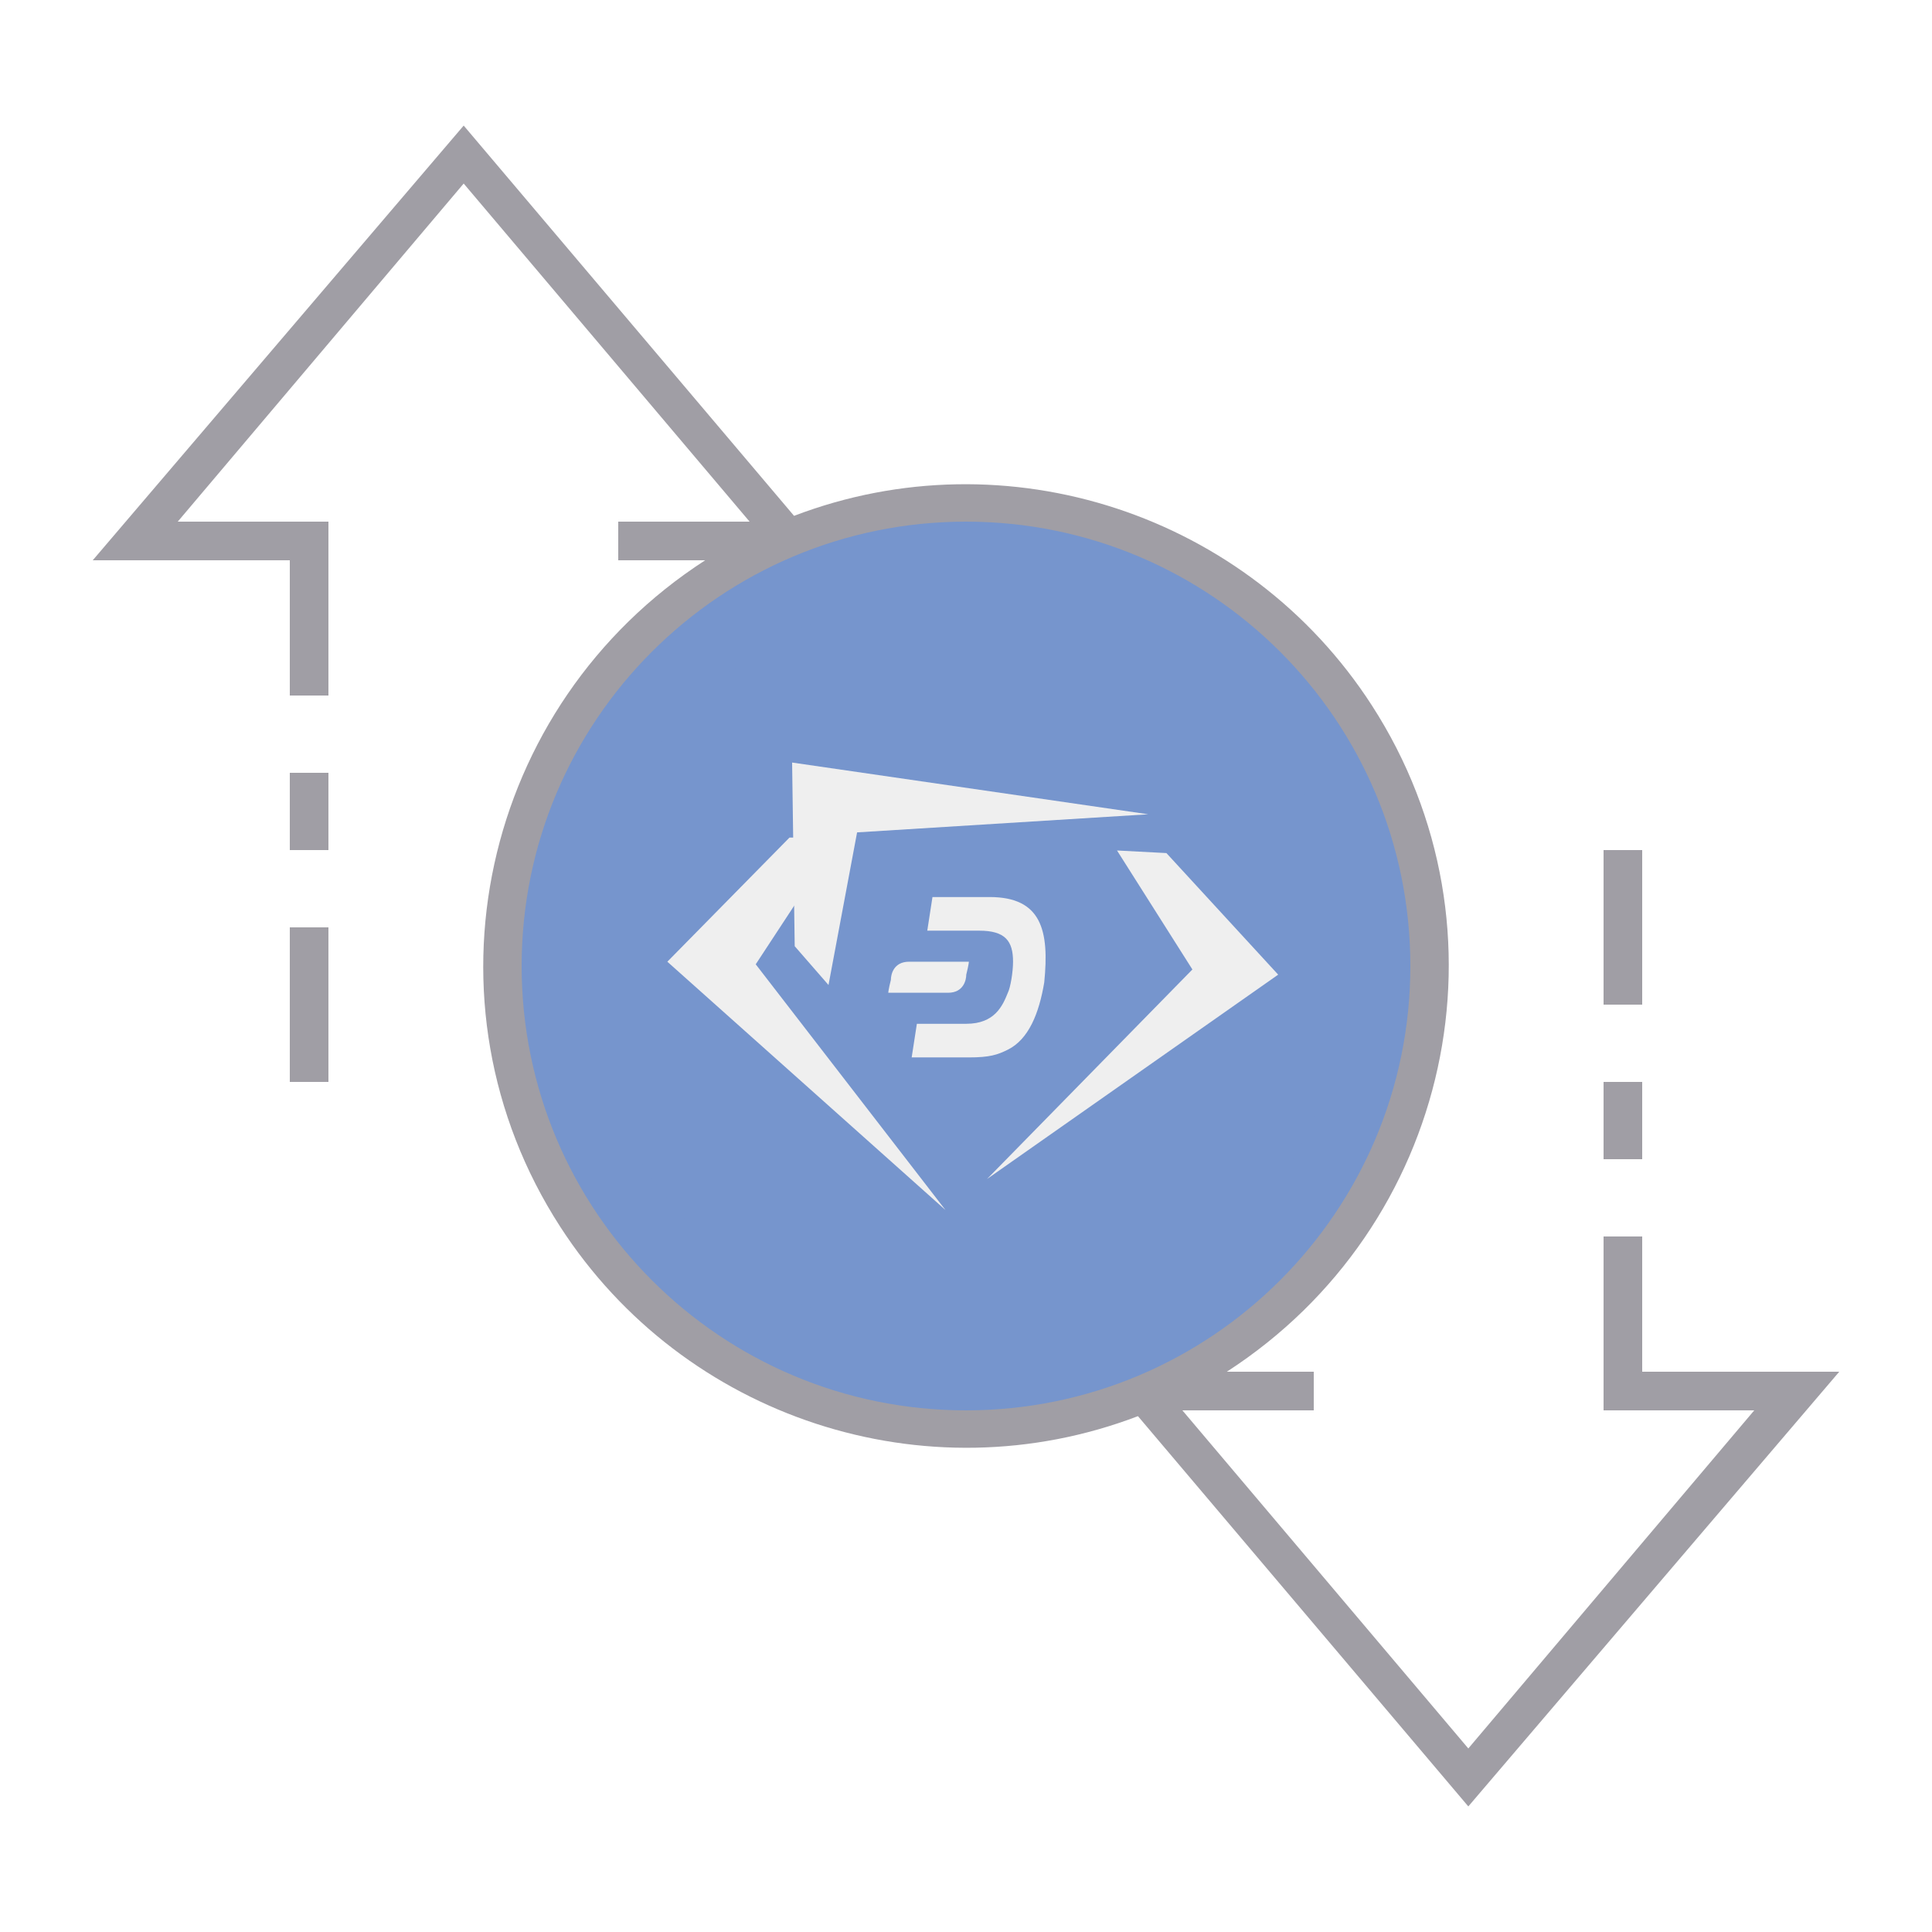
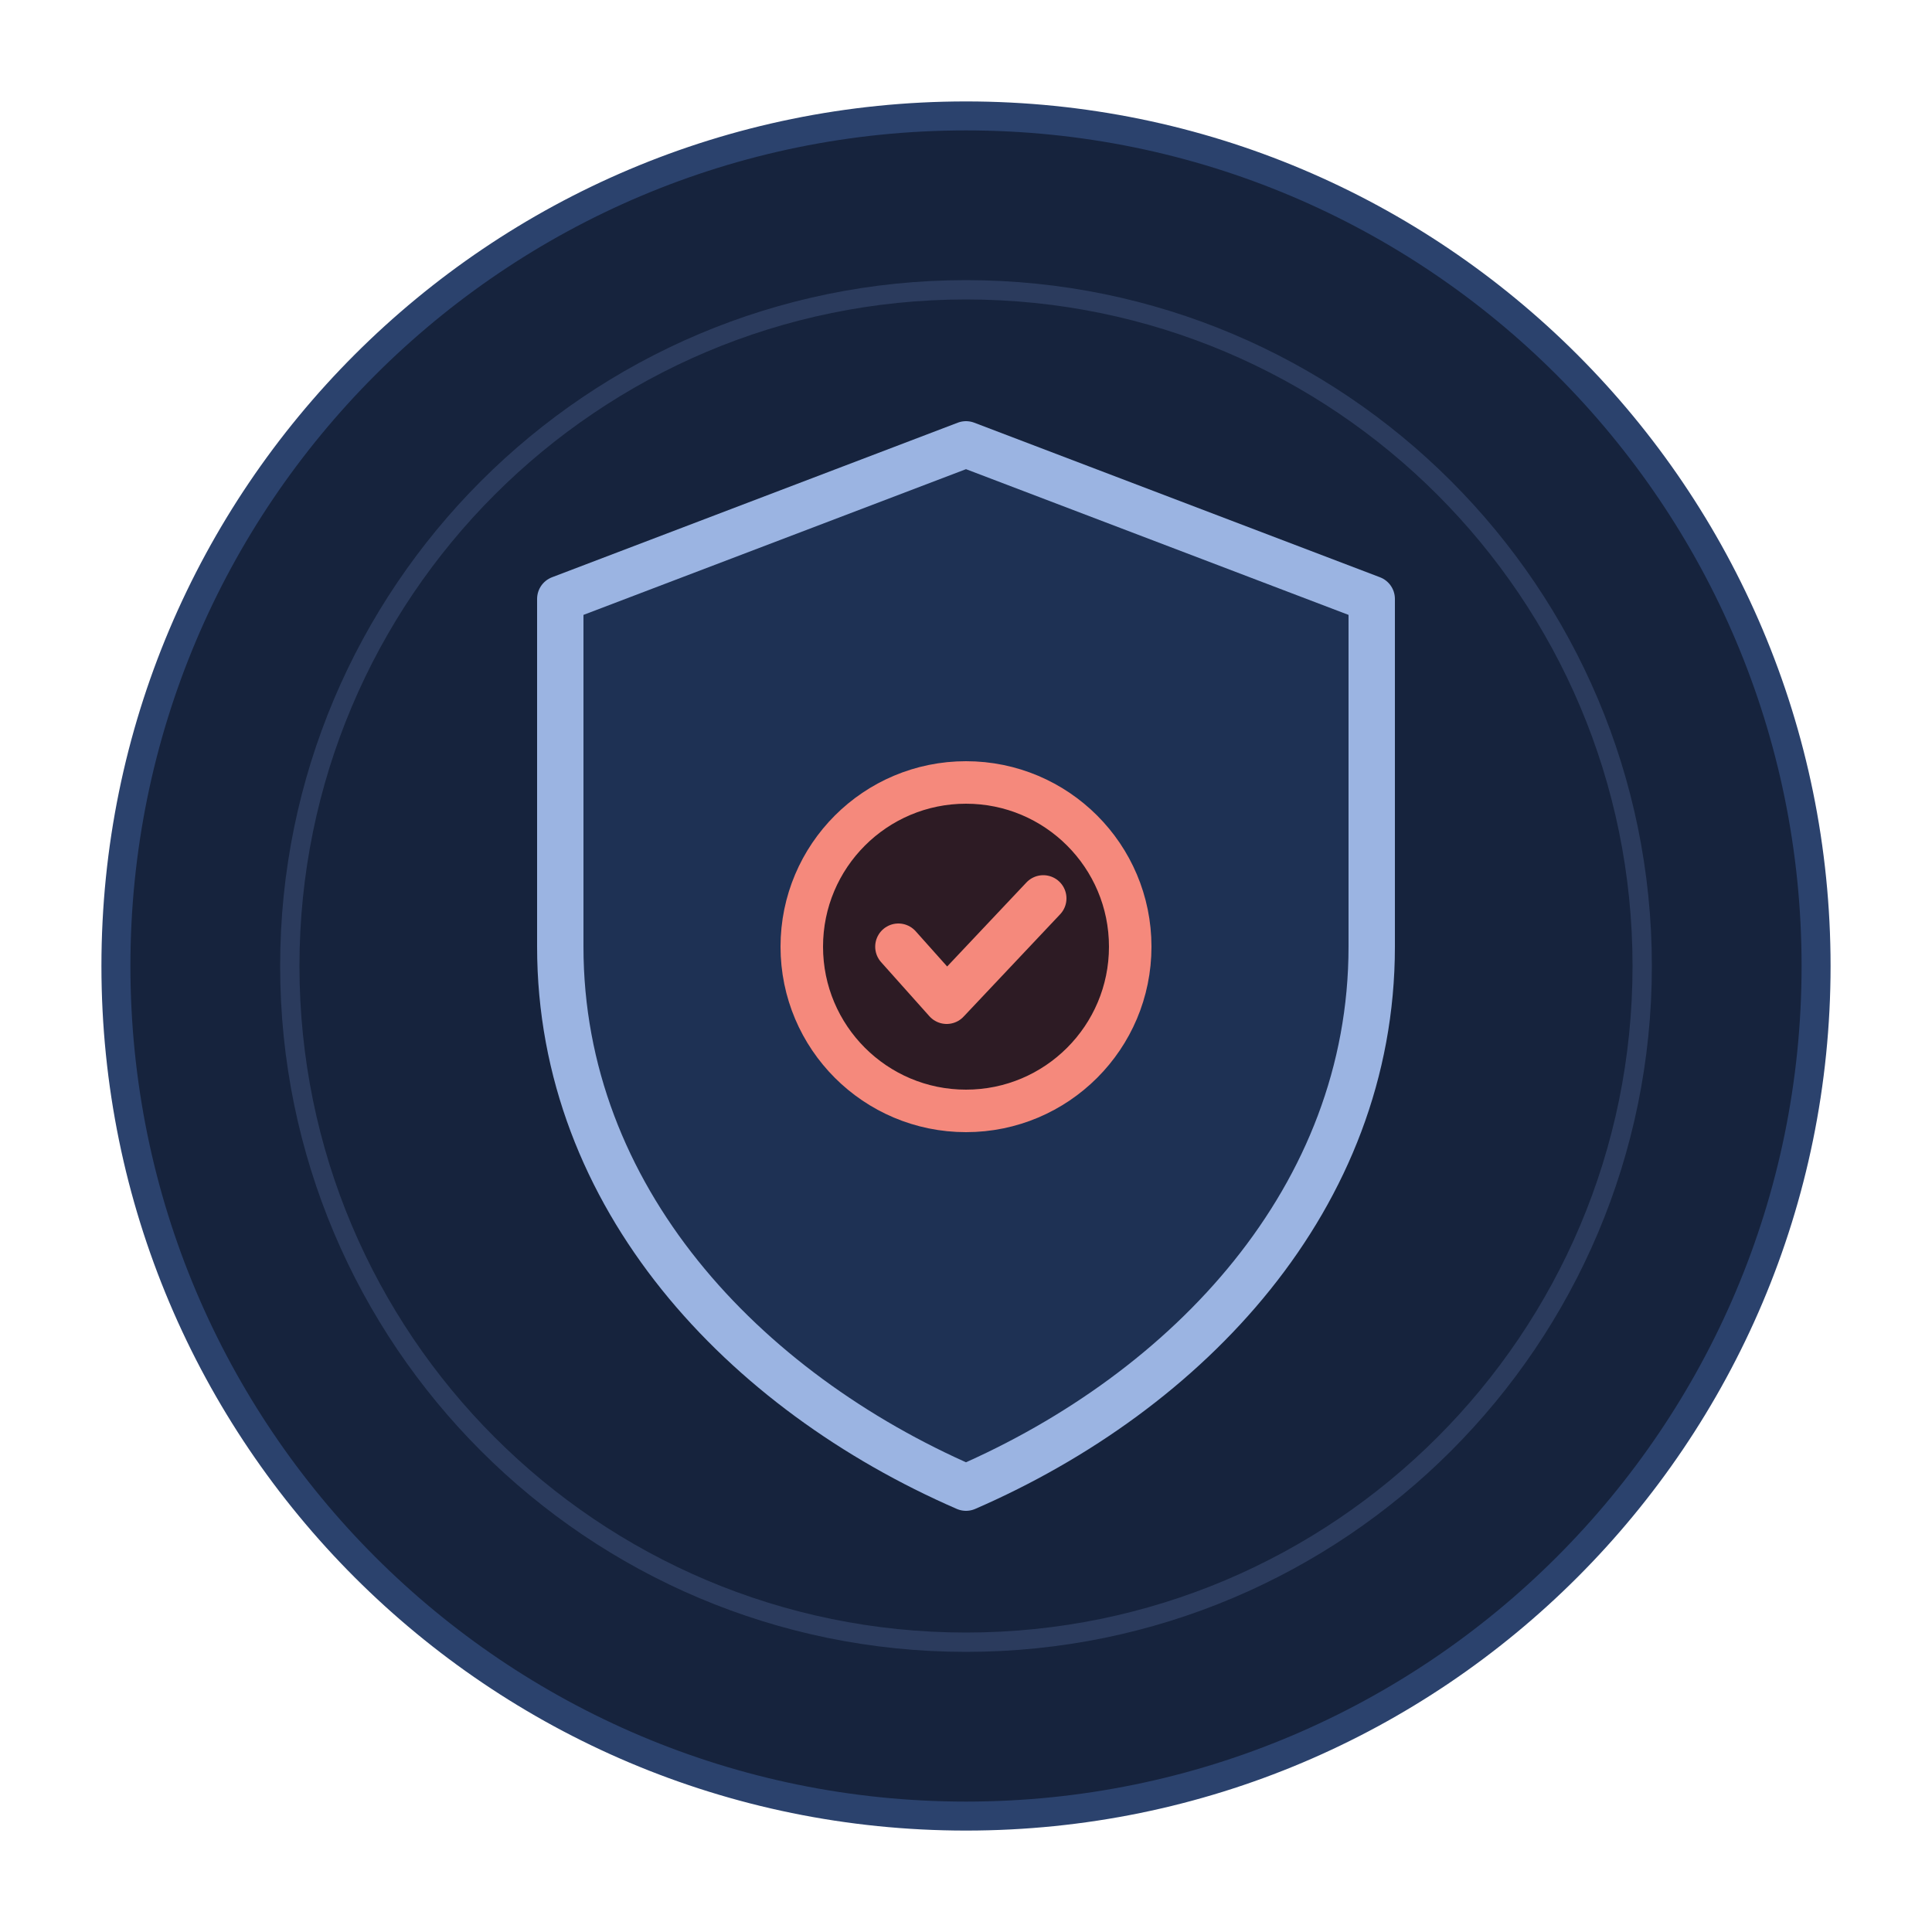
- <svg xmlns="http://www.w3.org/2000/svg" version="1.1" id="ic_empty_Dark_zpiv" x="0px" y="0px" viewBox="0 0 100 100" style="enable-background:new 0 0 100 100;" xml:space="preserve">
-   <defs id="defs32" />
-   <style type="text/css" id="style2">
- 	.st0{fill:#7695CD;}
- 	.st1{fill:#A09EA5;}
- 	.st2{fill:#EFEFEF;}
- </style>
-   <g id="Group_9081">
-     <path id="Path_19026" class="st0" d="M50,26c-13.3,0-24,10.7-24,24s10.7,24,24,24s24-10.7,24-24S63.3,26,50,26z M50,68   c-9.9,0-18-8.1-18-18s8.1-18,18-18s18,8.1,18,18S59.9,68,50,68z" />
-     <g id="Group_9080">
-       <g id="Group_9078">
-         <path id="Path_19027" class="st1" d="M50,31c-10.5,0-19,8.5-19,19s8.5,19,19,19s19-8.5,19-19S60.5,31,50,31z M50,67     c-9.4,0-17-7.6-17-17s7.6-17,17-17s17,7.6,17,17S59.4,67,50,67z" />
-         <path id="Rectangle_4744" class="st1" d="M83,56h2v4h-2V56z" />
-         <path id="Rectangle_4745" class="st1" d="M83,44h2v8h-2V44z" />
-         <path id="Rectangle_4746" class="st1" d="M15,48h2v8h-2V48z" />
-         <path id="Rectangle_4747" class="st1" d="M15,40h2v4h-2V40z" />
-         <path id="Path_19028" class="st1" d="M95.2,71H85v-7h-2v9h7.8L76,90.5L61.2,73H68v-2h-4.5c11.6-7.5,15-22.9,7.5-34.5     c-6.4-9.9-18.9-14-29.9-9.8L24,6.5L4.8,29H15v7h2v-9H9.2L24,9.5L38.8,27H32v2h4.5c-11.6,7.5-15,22.9-7.5,34.5     c6.4,9.9,18.9,14,29.9,9.8L76,93.5L95.2,71z M27,50c0-12.7,10.3-23,23-23s23,10.3,23,23S62.7,73,50,73S27,62.7,27,50z" />
-       </g>
-     </g>
-   </g>
-   <ellipse class="st0" cx="50" cy="50" id="circle15" rx="19.722" ry="19.384" style="stroke-width:1.295" />
-   <g id="g29" transform="matrix(1.345385,0,0,1.338841,-17.39014,-17.29784)">
-     <path class="st2" d="m 45.2,45.3 h -1.9 l -4.7,4.8 10.7,9.6 c 0,0 0,0 0,0 L 42,50.2" id="path17" />
-     <path class="st2" d="m 55.9,45.8 1.9,0.1 4.3,4.7 -11.2,7.9 c 0,0 0,0 0,0 l 7.9,-8.1" id="path19" />
-     <path class="st2" d="m 44.8,51 -1.3,-1.5 -0.1,-7.1 13.7,2 c 0,0 0,0 0,0 l -11.2,0.7" id="path21" />
-     <g id="g27">
-       <path class="st2" d="m 51,47.6 h -2.2 l -0.2,1.3 h 2 c 1,0 1.3,0.4 1.3,1.2 0,0.4 -0.1,1 -0.2,1.2 -0.2,0.5 -0.5,1.2 -1.6,1.2 H 48.2 L 48,53.8 h 2.2 c 0.8,0 1.1,-0.1 1.5,-0.3 0.8,-0.4 1.2,-1.4 1.4,-2.6 0.2,-2 -0.1,-3.3 -2.1,-3.3" id="path23" />
-       <path class="st2" d="m 47.9,50.1 c -0.6,0 -0.7,0.5 -0.7,0.7 -0.1,0.4 -0.1,0.5 -0.1,0.5 h 2.3 c 0.6,0 0.7,-0.5 0.7,-0.7 0.1,-0.4 0.1,-0.5 0.1,-0.5 z" id="path25" />
-     </g>
-   </g>
+ <svg xmlns="http://www.w3.org/2000/svg" width="100" height="100" viewBox="0 0 100 100">
+   <circle cx="50" cy="50" r="44" fill="#16233D" stroke="#2B426D" stroke-width="1.5" />
+   <circle cx="50" cy="50" r="35" fill="none" stroke="#7695CD" stroke-width="1" stroke-opacity="0.22" />
+   <path d="M50 23 L71 31 V49 C71 62 61.5 72 50 77 C38.5 72 29 62 29 49 V31 Z" fill="#1E3154" stroke="#9BB4E2" stroke-width="2.4" stroke-linejoin="round" />
+   <circle cx="50" cy="49" r="8.5" fill="#2D1B24" stroke="#F5897C" stroke-width="2.2" />
+   <polyline points="46.5,49 49,51.8 54,46.5" fill="none" stroke="#F5897C" stroke-width="2.4" stroke-linecap="round" stroke-linejoin="round" />
</svg>
